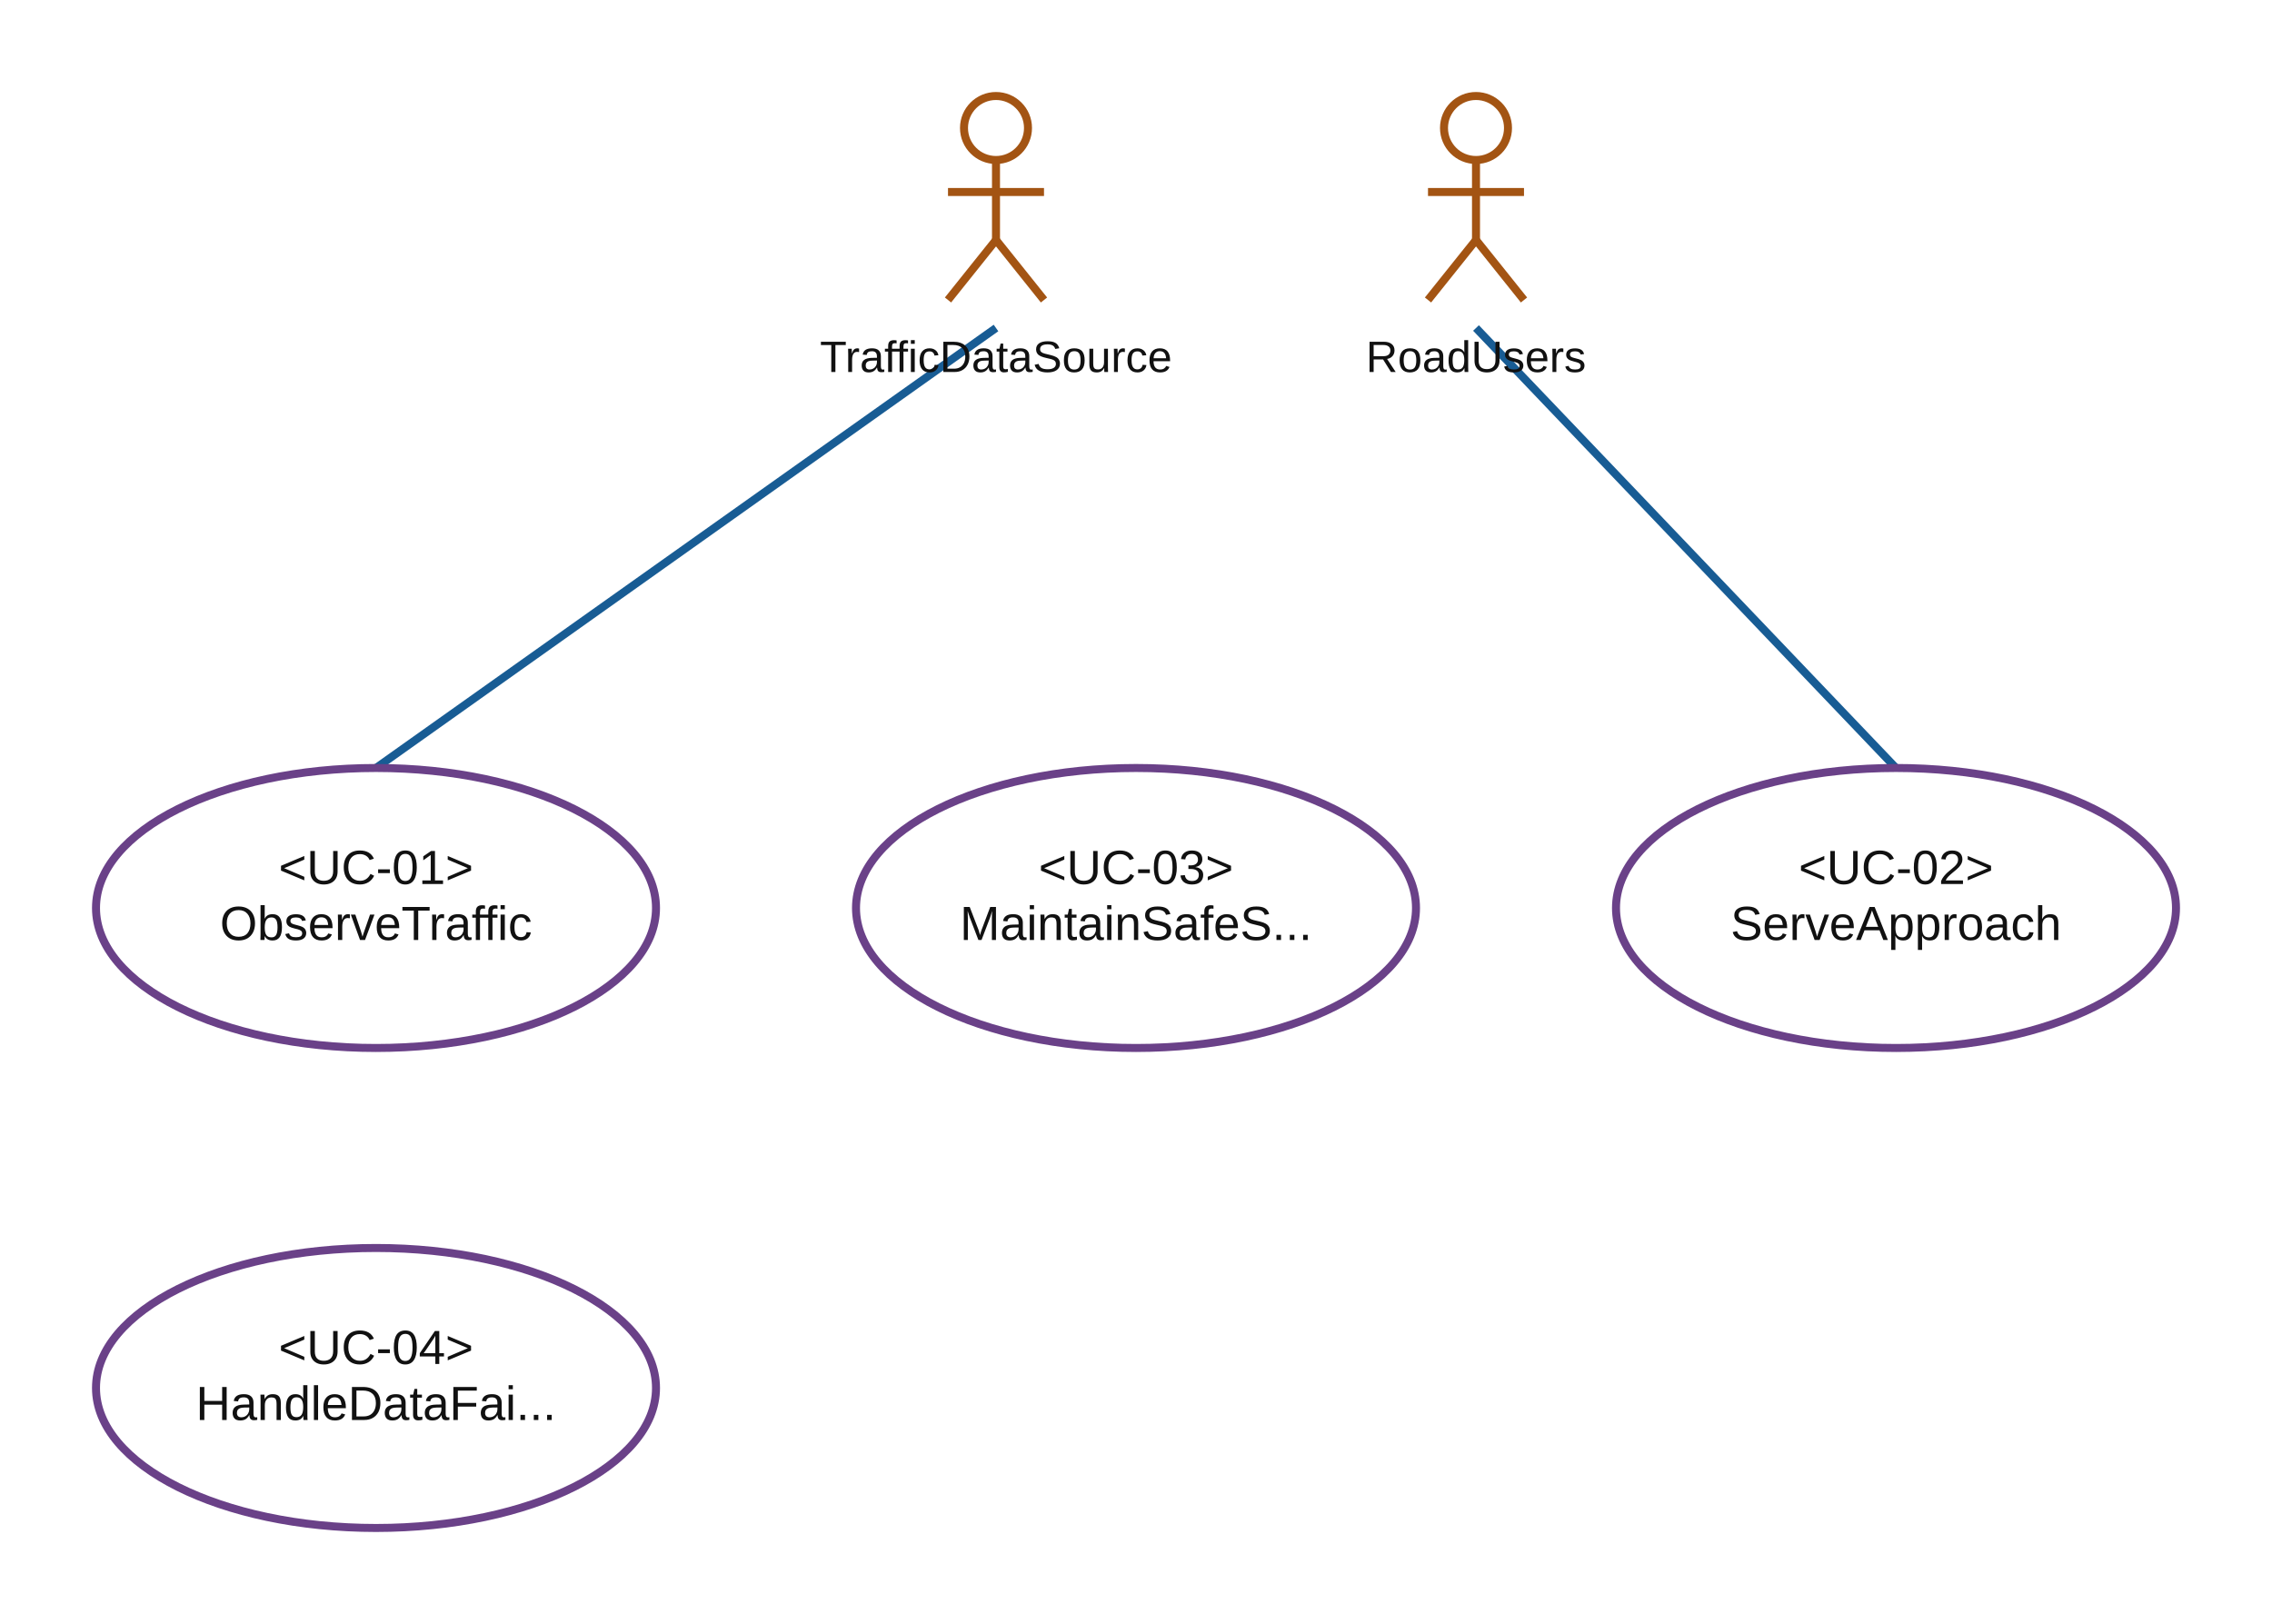
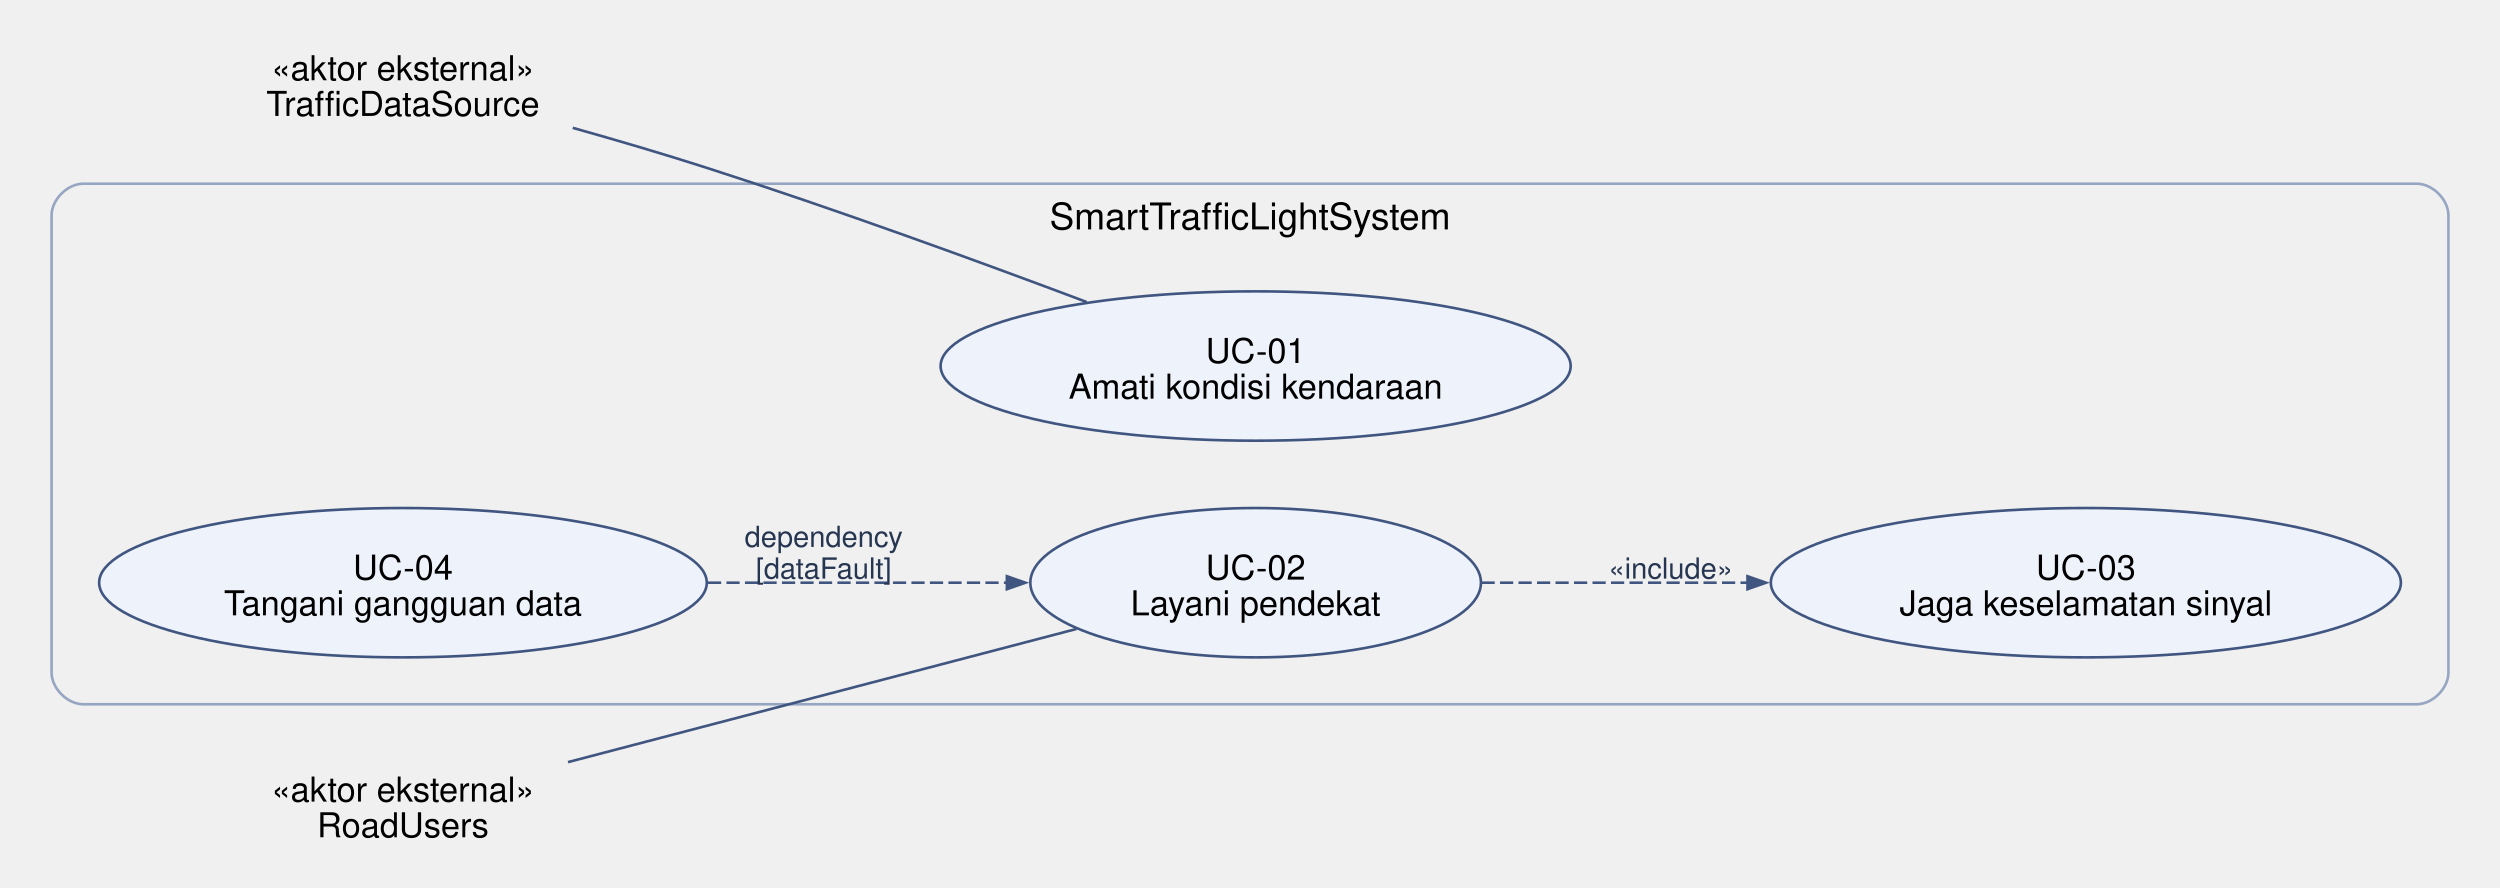
- <svg xmlns="http://www.w3.org/2000/svg" width="568" height="406" viewBox="571 68 568 406">
-   <rect x="571" y="68" width="568" height="406" fill="#fff" />
-   <rect x="0" y="0" width="1760" height="1100" fill="rgb(255, 255, 255)" />
-   <g>
-     <g class="usecase-relationships">
-       <line x1="820" y1="150" x2="665" y2="260" style="stroke: rgb(24, 92, 148); stroke-width: 2px; " />
-       <line x1="940" y1="150" x2="1045" y2="260" style="stroke: rgb(24, 92, 148); stroke-width: 2px; " />
+ <svg xmlns="http://www.w3.org/2000/svg" width="946pt" height="336pt" viewBox="0.00 0.00 946.11 336.00">
+   <g id="graph0" class="graph" transform="scale(1 1) rotate(0) translate(11.52 324.48)">
+     <g id="clust1" class="cluster">
+       <path fill="none" stroke="#96a6c2" d="M20,-57.98C20,-57.98 903.07,-57.98 903.07,-57.98 909.07,-57.98 915.07,-63.98 915.07,-69.98 915.07,-69.98 915.07,-242.98 915.07,-242.98 915.07,-248.98 909.07,-254.98 903.07,-254.98 903.07,-254.98 20,-254.98 20,-254.98 14,-254.98 8,-248.98 8,-242.98 8,-242.98 8,-69.98 8,-69.98 8,-63.98 14,-57.98 20,-57.98" />
+       <text text-anchor="middle" x="461.54" y="-237.68" font-family="Helvetica,sans-Serif" font-size="14.00">SmartTrafficLightSystem</text>
    </g>
-     <g class="usecase-nodes">
-       <g class="usecase-node" transform="translate(595,260)" style="cursor: grab;">
-         <ellipse cx="70" cy="35" rx="70" ry="35" style="fill: rgb(255, 255, 255); stroke: rgb(106, 65, 136); stroke-width: 2px;" />
-         <text class="node-name-text" data-element-name="&lt;UC-01&gt; ObserveTraffic" x="70" y="29" text-anchor="middle" style="font-size: 12px; fill: rgb(17, 17, 17); user-select: none; font-family: Arial, -apple-system, &quot;system-ui&quot;, &quot;Segoe UI&quot;, Roboto, Oxygen, Ubuntu, Cantarell, sans-serif; font-weight: 400;">&lt;UC-01&gt;</text>
-         <text x="70" y="43" text-anchor="middle" style="font-size: 12px; fill: rgb(17, 17, 17); user-select: none; font-family: Arial, -apple-system, &quot;system-ui&quot;, &quot;Segoe UI&quot;, Roboto, Oxygen, Ubuntu, Cantarell, sans-serif; font-weight: 400;">ObserveTraffic</text>
-       </g>
-       <g class="usecase-node" transform="translate(785,260)" style="cursor: grab;">
-         <ellipse cx="70" cy="35" rx="70" ry="35" style="fill: rgb(255, 255, 255); stroke: rgb(106, 65, 136); stroke-width: 2px;" />
-         <text class="node-name-text" data-element-name="&lt;UC-03&gt; MaintainSafeSignals" x="70" y="29" text-anchor="middle" style="font-size: 12px; fill: rgb(17, 17, 17); user-select: none; font-family: Arial, -apple-system, &quot;system-ui&quot;, &quot;Segoe UI&quot;, Roboto, Oxygen, Ubuntu, Cantarell, sans-serif; font-weight: 400;">&lt;UC-03&gt;</text>
-         <text x="70" y="43" text-anchor="middle" style="font-size: 12px; fill: rgb(17, 17, 17); user-select: none; font-family: Arial, -apple-system, &quot;system-ui&quot;, &quot;Segoe UI&quot;, Roboto, Oxygen, Ubuntu, Cantarell, sans-serif; font-weight: 400;">MaintainSafeS...</text>
-       </g>
-       <g class="usecase-node" transform="translate(975,260)" style="cursor: grab;">
-         <ellipse cx="70" cy="35" rx="70" ry="35" style="fill: rgb(255, 255, 255); stroke: rgb(106, 65, 136); stroke-width: 2px;" />
-         <text class="node-name-text" data-element-name="&lt;UC-02&gt; ServeApproach" x="70" y="29" text-anchor="middle" style="font-size: 12px; fill: rgb(17, 17, 17); user-select: none; font-family: Arial, -apple-system, &quot;system-ui&quot;, &quot;Segoe UI&quot;, Roboto, Oxygen, Ubuntu, Cantarell, sans-serif; font-weight: 400;">&lt;UC-02&gt;</text>
-         <text x="70" y="43" text-anchor="middle" style="font-size: 12px; fill: rgb(17, 17, 17); user-select: none; font-family: Arial, -apple-system, &quot;system-ui&quot;, &quot;Segoe UI&quot;, Roboto, Oxygen, Ubuntu, Cantarell, sans-serif; font-weight: 400;">ServeApproach</text>
-       </g>
-       <g class="usecase-node" transform="translate(595,380)" style="cursor: grab;">
-         <ellipse cx="70" cy="35" rx="70" ry="35" style="fill: rgb(255, 255, 255); stroke: rgb(106, 65, 136); stroke-width: 2px;" />
-         <text class="node-name-text" data-element-name="&lt;UC-04&gt; HandleDataFailure" x="70" y="29" text-anchor="middle" style="font-size: 12px; fill: rgb(17, 17, 17); user-select: none; font-family: Arial, -apple-system, &quot;system-ui&quot;, &quot;Segoe UI&quot;, Roboto, Oxygen, Ubuntu, Cantarell, sans-serif; font-weight: 400;">&lt;UC-04&gt;</text>
-         <text x="70" y="43" text-anchor="middle" style="font-size: 12px; fill: rgb(17, 17, 17); user-select: none; font-family: Arial, -apple-system, &quot;system-ui&quot;, &quot;Segoe UI&quot;, Roboto, Oxygen, Ubuntu, Cantarell, sans-serif; font-weight: 400;">HandleDataFai...</text>
-       </g>
+     <g id="node1" class="node">
+       <text text-anchor="middle" x="140.98" y="-294.13" font-family="Helvetica,sans-Serif" font-size="13.00">«aktor eksternal»</text>
+       <text text-anchor="middle" x="140.98" y="-280.63" font-family="Helvetica,sans-Serif" font-size="13.00">TrafficDataSource</text>
    </g>
-     <g class="requirement-nodes" />
-     <g class="actor-nodes">
-       <g class="actor-node" transform="translate(790,90)" style="cursor: grab;">
-         <circle cx="30" cy="10" r="8" style="stroke: rgb(163, 84, 19); stroke-width: 2px; fill: none; " />
-         <line x1="30" y1="18" x2="30" y2="38" style="stroke: rgb(163, 84, 19); stroke-width: 2px; " />
-         <line x1="18" y1="26" x2="42" y2="26" style="stroke: rgb(163, 84, 19); stroke-width: 2px; " />
-         <line x1="30" y1="38" x2="18" y2="53" style="stroke: rgb(163, 84, 19); stroke-width: 2px; " />
-         <line x1="30" y1="38" x2="42" y2="53" style="stroke: rgb(163, 84, 19); stroke-width: 2px; " />
-         <text class="node-name-text" data-element-name="TrafficDataSource" x="30" y="71" text-anchor="middle" style="font-size: 11px; fill: rgb(17, 17, 17); user-select: none; font-family: Arial, -apple-system, &quot;system-ui&quot;, &quot;Segoe UI&quot;, Roboto, Oxygen, Ubuntu, Cantarell, sans-serif; font-weight: 400;">TrafficDataSource</text>
-       </g>
-       <g class="actor-node" transform="translate(910,90)" style="cursor: grab;">
-         <circle cx="30" cy="10" r="8" style="stroke: rgb(163, 84, 19); stroke-width: 2px; fill: none; " />
-         <line x1="30" y1="18" x2="30" y2="38" style="stroke: rgb(163, 84, 19); stroke-width: 2px; " />
-         <line x1="18" y1="26" x2="42" y2="26" style="stroke: rgb(163, 84, 19); stroke-width: 2px; " />
-         <line x1="30" y1="38" x2="18" y2="53" style="stroke: rgb(163, 84, 19); stroke-width: 2px; " />
-         <line x1="30" y1="38" x2="42" y2="53" style="stroke: rgb(163, 84, 19); stroke-width: 2px; " />
-         <text class="node-name-text" data-element-name="RoadUsers" x="30" y="71" text-anchor="middle" style="font-size: 11px; fill: rgb(17, 17, 17); user-select: none; font-family: Arial, -apple-system, &quot;system-ui&quot;, &quot;Segoe UI&quot;, Roboto, Oxygen, Ubuntu, Cantarell, sans-serif; font-weight: 400;">RoadUsers</text>
-       </g>
+     <g id="node3" class="node">
+       <ellipse fill="#eef2fb" stroke="#405681" cx="463.67" cy="-185.98" rx="119.22" ry="28.26" />
+       <text text-anchor="middle" x="463.67" y="-187.13" font-family="Helvetica,sans-Serif" font-size="13.00">UC-01</text>
+       <text text-anchor="middle" x="463.67" y="-173.63" font-family="Helvetica,sans-Serif" font-size="13.00">Amati kondisi kendaraan</text>
+     </g>
+     <g id="edge1" class="edge">
+       <path fill="none" stroke="#405681" d="M205.23,-276.12C221.81,-271.46 239.61,-266.23 255.95,-260.98 304.66,-245.33 359.01,-225.52 399.76,-210.18" />
+     </g>
+     <g id="node2" class="node">
+       <text text-anchor="middle" x="140.98" y="-21.13" font-family="Helvetica,sans-Serif" font-size="13.00">«aktor eksternal»</text>
+       <text text-anchor="middle" x="140.98" y="-7.63" font-family="Helvetica,sans-Serif" font-size="13.00">RoadUsers</text>
+     </g>
+     <g id="node5" class="node">
+       <ellipse fill="#eef2fb" stroke="#405681" cx="463.67" cy="-103.98" rx="85.28" ry="28.26" />
+       <text text-anchor="middle" x="463.67" y="-105.13" font-family="Helvetica,sans-Serif" font-size="13.00">UC-02</text>
+       <text text-anchor="middle" x="463.67" y="-91.63" font-family="Helvetica,sans-Serif" font-size="13.00">Layani pendekat</text>
+     </g>
+     <g id="edge2" class="edge">
+       <path fill="none" stroke="#405681" d="M203.43,-36.08C258.54,-50.51 339.21,-71.64 395.89,-86.49" />
+     </g>
+     <g id="node4" class="node">
+       <ellipse fill="#eef2fb" stroke="#405681" cx="777.86" cy="-103.98" rx="119.22" ry="28.26" />
+       <text text-anchor="middle" x="777.86" y="-105.13" font-family="Helvetica,sans-Serif" font-size="13.00">UC-03</text>
+       <text text-anchor="middle" x="777.86" y="-91.63" font-family="Helvetica,sans-Serif" font-size="13.00">Jaga keselamatan sinyal</text>
+     </g>
+     <g id="edge3" class="edge">
+       <path fill="none" stroke="#405681" stroke-dasharray="5,2" d="M549.15,-103.98C580.25,-103.98 616.18,-103.98 650.18,-103.98" />
+       <polygon fill="#405681" stroke="#405681" points="649.81,-106.43 656.81,-103.98 649.81,-101.53 649.81,-106.43" />
+       <text text-anchor="middle" x="620.76" y="-105.53" font-family="Helvetica,sans-Serif" font-size="11.00" fill="#263651">«include»</text>
+     </g>
+     <g id="node6" class="node">
+       <ellipse fill="#eef2fb" stroke="#405681" cx="140.98" cy="-103.98" rx="114.98" ry="28.26" />
+       <text text-anchor="middle" x="140.98" y="-105.13" font-family="Helvetica,sans-Serif" font-size="13.00">UC-04</text>
+       <text text-anchor="middle" x="140.98" y="-91.63" font-family="Helvetica,sans-Serif" font-size="13.00">Tangani gangguan data</text>
+     </g>
+     <g id="edge4" class="edge">
+       <path fill="none" stroke="#405681" stroke-dasharray="5,2" d="M256.4,-103.98C293.53,-103.98 334.26,-103.98 369.64,-103.98" />
+       <polygon fill="#405681" stroke="#405681" points="369.53,-106.43 376.53,-103.98 369.53,-101.53 369.53,-106.43" />
+       <text text-anchor="middle" x="300.2" y="-117.53" font-family="Helvetica,sans-Serif" font-size="11.00" fill="#263651">dependency</text>
+       <text text-anchor="middle" x="300.2" y="-105.53" font-family="Helvetica,sans-Serif" font-size="11.00" fill="#263651">[dataFault]</text>
    </g>
  </g>
</svg>
